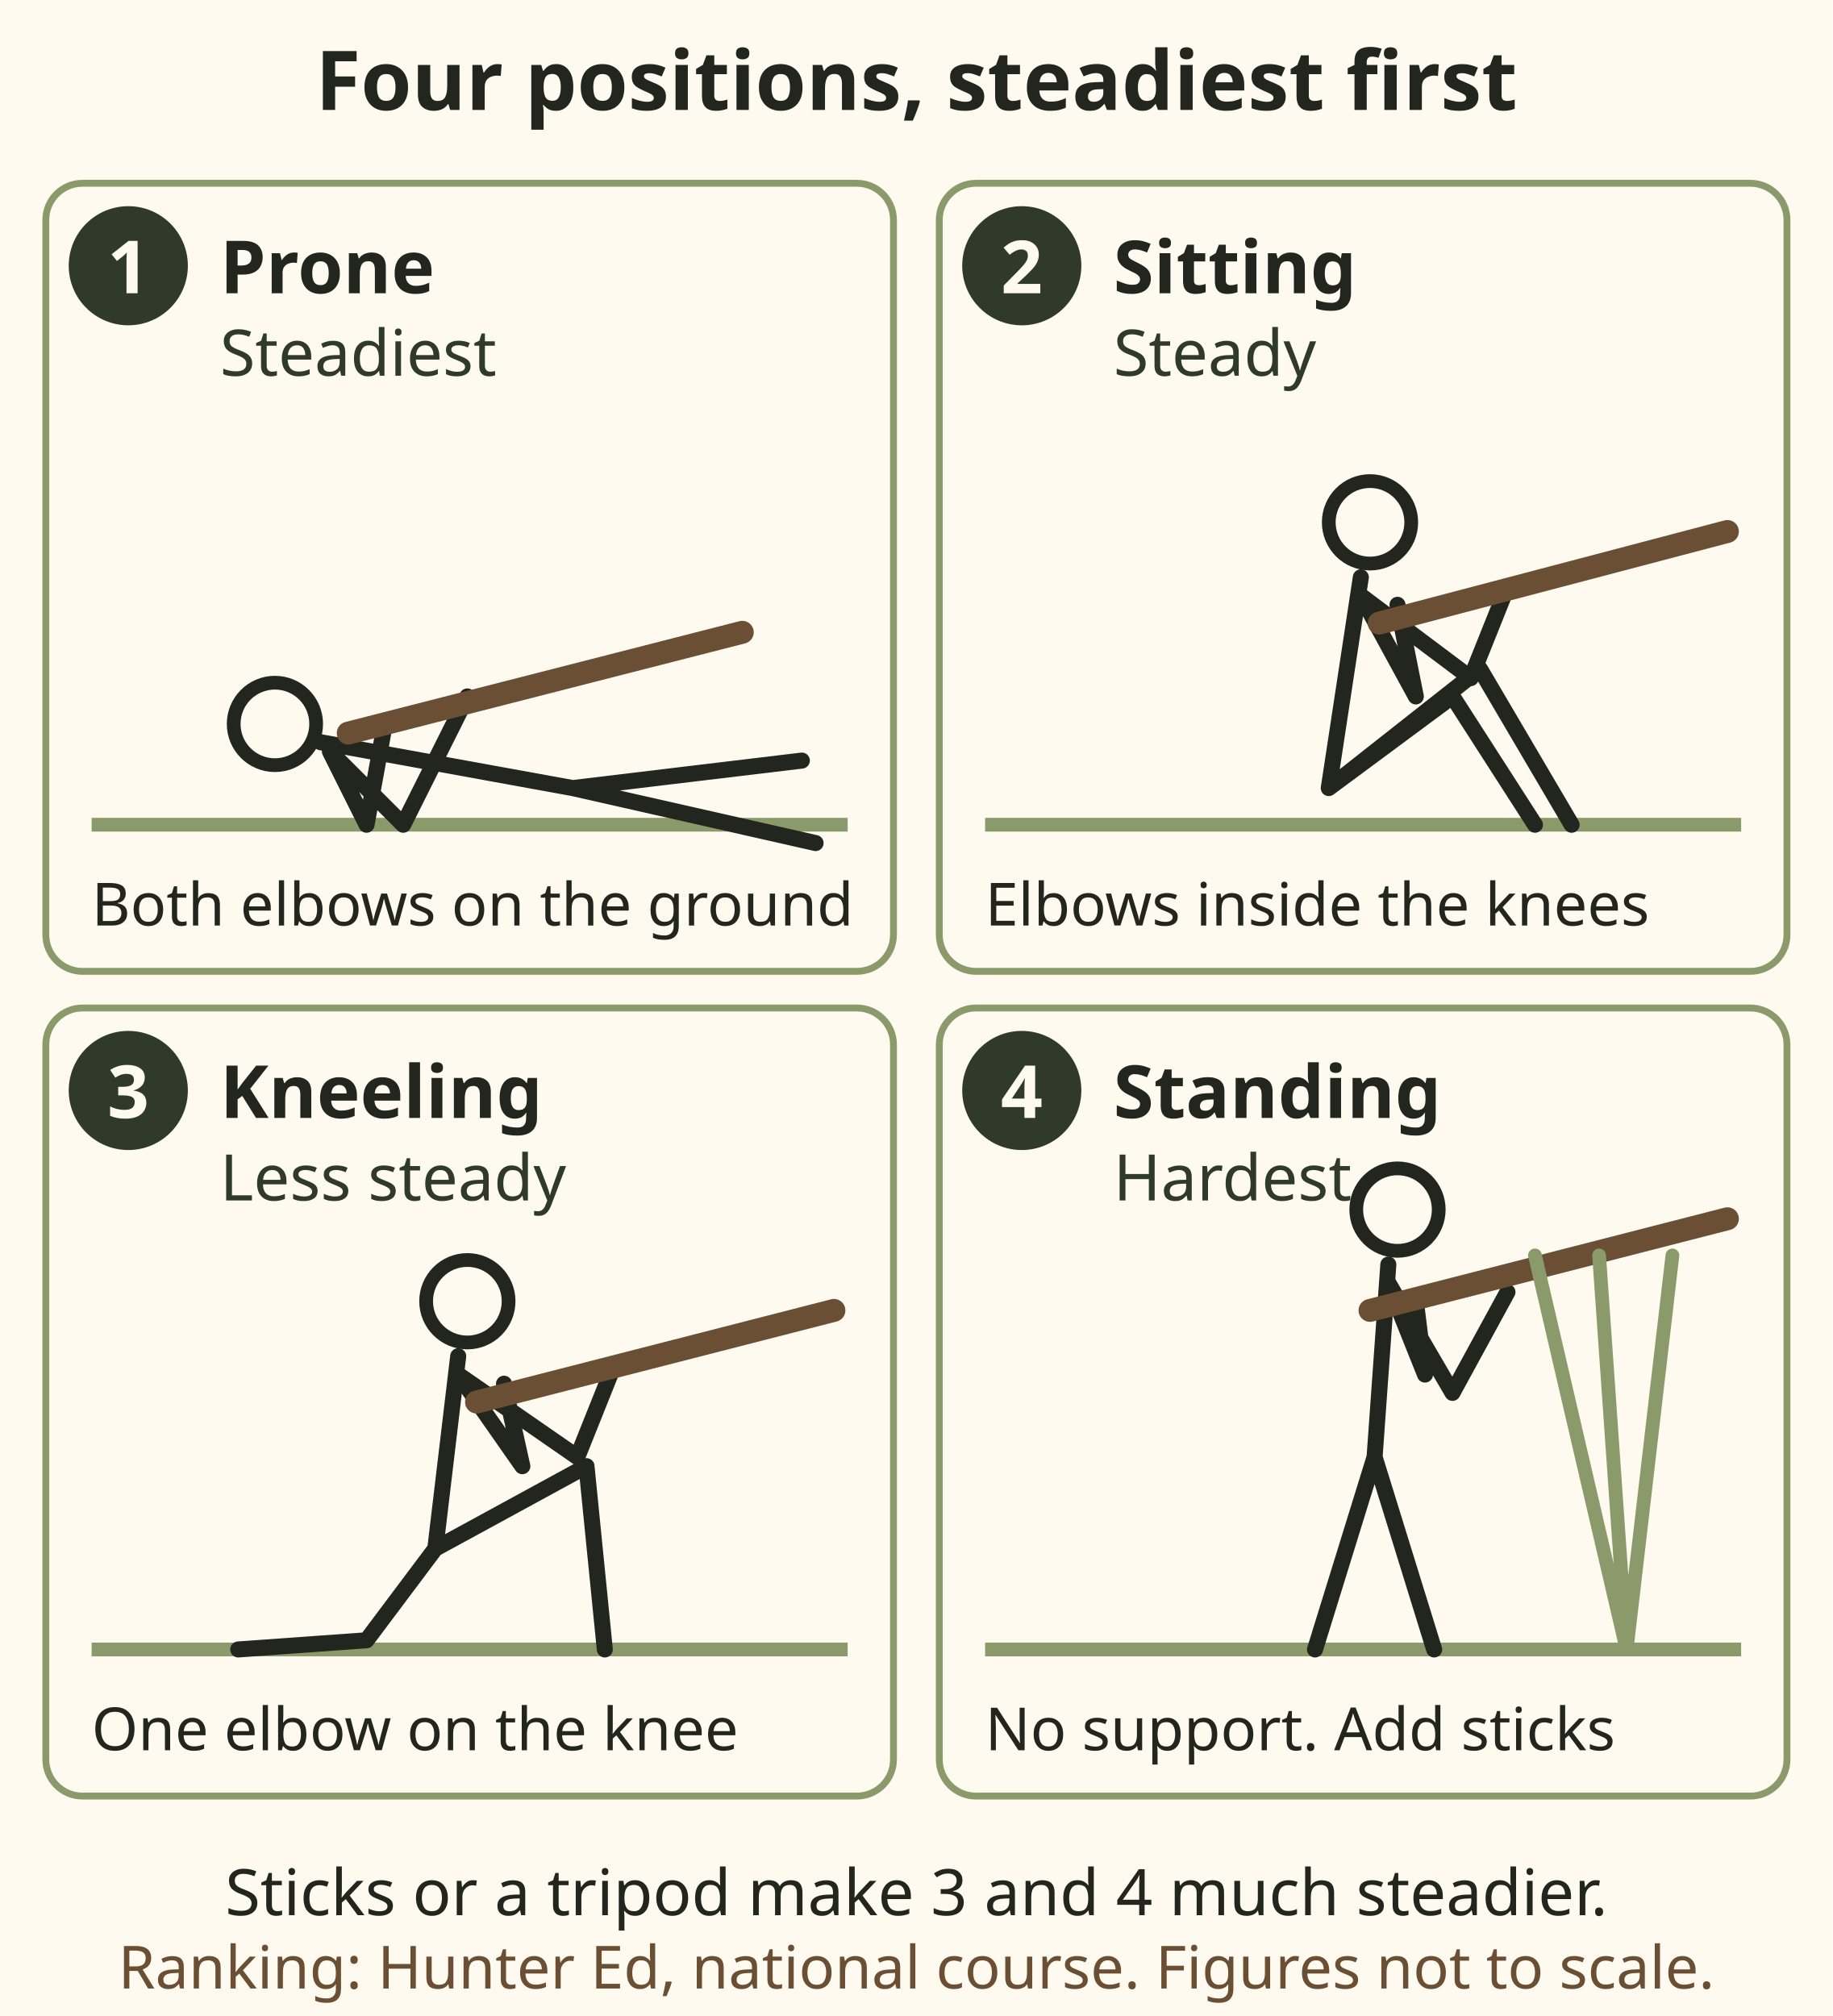
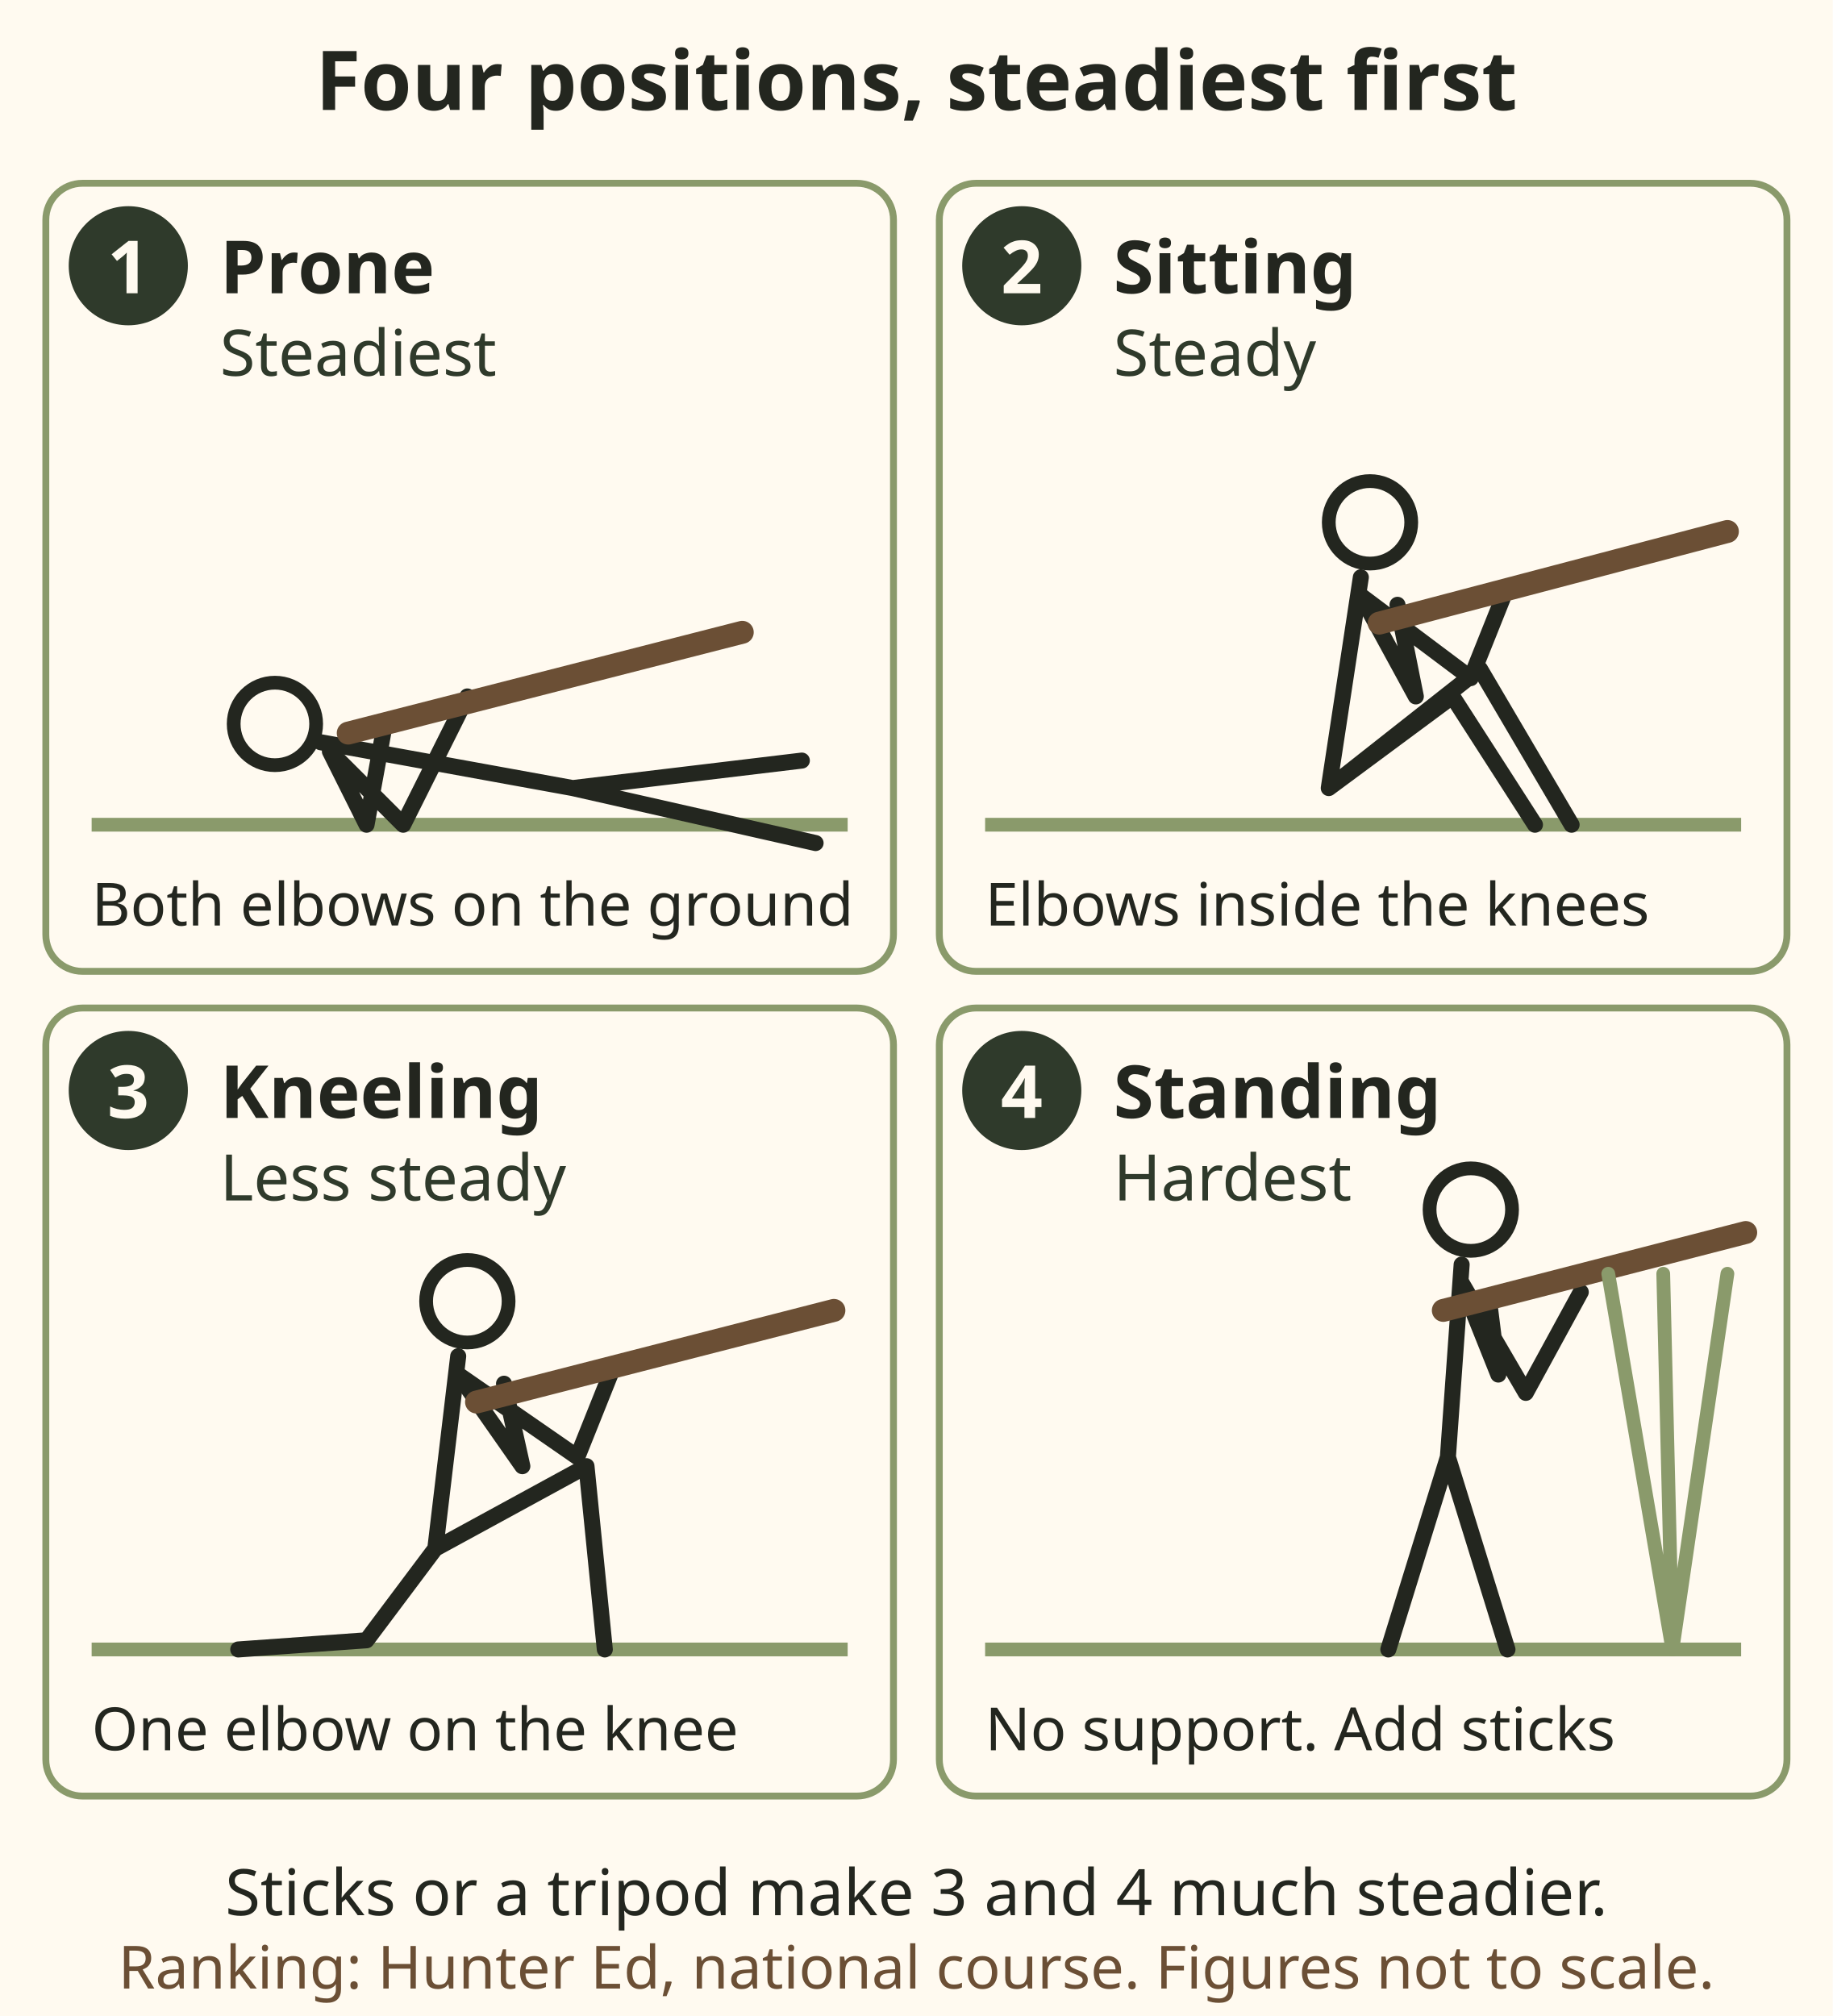
<svg xmlns="http://www.w3.org/2000/svg" viewBox="0 0 400 440" font-family="sans-serif">
  <rect x="0" y="0" width="400" height="440" fill="#fffaf0" />
  <text x="200" y="24" font-size="18" font-weight="bold" fill="#23261f" text-anchor="middle">Four positions, steadiest first</text>
  <g transform="translate(10,40)">
    <rect x="0" y="0" width="185" height="172" rx="8" fill="#fffaf0" stroke="#8a9a6b" stroke-width="1.5" />
    <circle cx="18" cy="18" r="13" fill="#2f3a2b" />
    <text x="18" y="24" font-size="16" font-weight="bold" fill="#fffaf0" text-anchor="middle">1</text>
    <text x="38" y="24" font-size="16" font-weight="bold" fill="#23261f">Prone</text>
    <text x="38" y="42" font-size="14" fill="#2f3a2b">Steadiest</text>
    <line x1="10" y1="140" x2="175" y2="140" stroke="#8a9a6b" stroke-width="3" />
    <g fill="none" stroke="#23261f" stroke-width="3.5" stroke-linecap="round" stroke-linejoin="round">
      <path d="M60 122 L115 132 L165 126 M115 132 L168 144" />
      <path d="M62 124 L78 140 L92 112 M62 124 L70 140 L74 118" />
    </g>
    <circle cx="50" cy="118" r="9" fill="#fffaf0" stroke="#23261f" stroke-width="3" />
    <line x1="66" y1="120" x2="152" y2="98" stroke="#6b4f35" stroke-width="5" stroke-linecap="round" />
    <text x="10" y="162" font-size="13" fill="#23261f">Both elbows on the ground</text>
  </g>
  <g transform="translate(205,40)">
    <rect x="0" y="0" width="185" height="172" rx="8" fill="#fffaf0" stroke="#8a9a6b" stroke-width="1.5" />
    <circle cx="18" cy="18" r="13" fill="#2f3a2b" />
    <text x="18" y="24" font-size="16" font-weight="bold" fill="#fffaf0" text-anchor="middle">2</text>
    <text x="38" y="24" font-size="16" font-weight="bold" fill="#23261f">Sitting</text>
    <text x="38" y="42" font-size="14" fill="#2f3a2b">Steady</text>
    <line x1="10" y1="140" x2="175" y2="140" stroke="#8a9a6b" stroke-width="3" />
    <g fill="none" stroke="#23261f" stroke-width="3.5" stroke-linecap="round" stroke-linejoin="round">
      <path d="M85 132 L92 86 M85 132 L118 106 L138 140 M85 132 L112 112 L130 140" />
      <path d="M92 90 L116 108 L124 88 M92 90 L104 112 L100 92" />
    </g>
    <circle cx="94" cy="74" r="9" fill="#fffaf0" stroke="#23261f" stroke-width="3" />
    <line x1="96" y1="96" x2="172" y2="76" stroke="#6b4f35" stroke-width="5" stroke-linecap="round" />
    <text x="10" y="162" font-size="13" fill="#23261f">Elbows inside the knees</text>
  </g>
  <g transform="translate(10,220)">
    <rect x="0" y="0" width="185" height="172" rx="8" fill="#fffaf0" stroke="#8a9a6b" stroke-width="1.5" />
    <circle cx="18" cy="18" r="13" fill="#2f3a2b" />
    <text x="18" y="24" font-size="16" font-weight="bold" fill="#fffaf0" text-anchor="middle">3</text>
    <text x="38" y="24" font-size="16" font-weight="bold" fill="#23261f">Kneeling</text>
    <text x="38" y="42" font-size="14" fill="#2f3a2b">Less steady</text>
    <line x1="10" y1="140" x2="175" y2="140" stroke="#8a9a6b" stroke-width="3" />
    <g fill="none" stroke="#23261f" stroke-width="3.5" stroke-linecap="round" stroke-linejoin="round">
      <path d="M85 118 L90 76 M85 118 L118 100 L122 140 M85 118 L70 138 L42 140" />
      <path d="M90 80 L116 98 L124 78 M90 80 L104 100 L100 82" />
    </g>
    <circle cx="92" cy="64" r="9" fill="#fffaf0" stroke="#23261f" stroke-width="3" />
    <line x1="94" y1="86" x2="172" y2="66" stroke="#6b4f35" stroke-width="5" stroke-linecap="round" />
    <text x="10" y="162" font-size="13" fill="#23261f">One elbow on the knee</text>
  </g>
  <g transform="translate(205,220)">
    <rect x="0" y="0" width="185" height="172" rx="8" fill="#fffaf0" stroke="#8a9a6b" stroke-width="1.5" />
    <circle cx="18" cy="18" r="13" fill="#2f3a2b" />
    <text x="18" y="24" font-size="16" font-weight="bold" fill="#fffaf0" text-anchor="middle">4</text>
    <text x="38" y="24" font-size="16" font-weight="bold" fill="#23261f">Standing</text>
    <text x="38" y="42" font-size="14" fill="#2f3a2b">Hardest</text>
    <line x1="10" y1="140" x2="175" y2="140" stroke="#8a9a6b" stroke-width="3" />
    <g fill="none" stroke="#23261f" stroke-width="3.5" stroke-linecap="round" stroke-linejoin="round">
-       <path d="M82 140 L95 98 L108 140 M95 98 L98 56" />
-       <path d="M98 60 L112 84 L124 62 M98 60 L106 80 L104 64" />
+       <path d="M98 140 L111 98 L124 140 M111 98 L114 56" />
+       <path d="M114 60 L128 84 L140 62 M114 60 L122 80 L120 64" />
    </g>
-     <circle cx="100" cy="44" r="9" fill="#fffaf0" stroke="#23261f" stroke-width="3" />
-     <line x1="94" y1="66" x2="172" y2="46" stroke="#6b4f35" stroke-width="5" stroke-linecap="round" />
-     <path d="M150 140 L130 54 M150 140 L160 54 M150 140 L144 54" fill="none" stroke="#8a9a6b" stroke-width="3" stroke-linecap="round" />
+     <circle cx="116" cy="44" r="9" fill="#fffaf0" stroke="#23261f" stroke-width="3" />
+     <line x1="110" y1="66" x2="176" y2="49" stroke="#6b4f35" stroke-width="5" stroke-linecap="round" />
+     <path d="M160 140 L146 58 M160 140 L172 58 M160 140 L158 58" fill="none" stroke="#8a9a6b" stroke-width="3" stroke-linecap="round" />
    <text x="10" y="162" font-size="13" fill="#23261f">No support. Add sticks</text>
  </g>
  <text x="200" y="418" font-size="14" fill="#23261f" text-anchor="middle">Sticks or a tripod make 3 and 4 much steadier.</text>
  <text x="200" y="434" font-size="13" fill="#6b4f35" text-anchor="middle">Ranking: Hunter Ed, national course. Figures not to scale.</text>
</svg>
